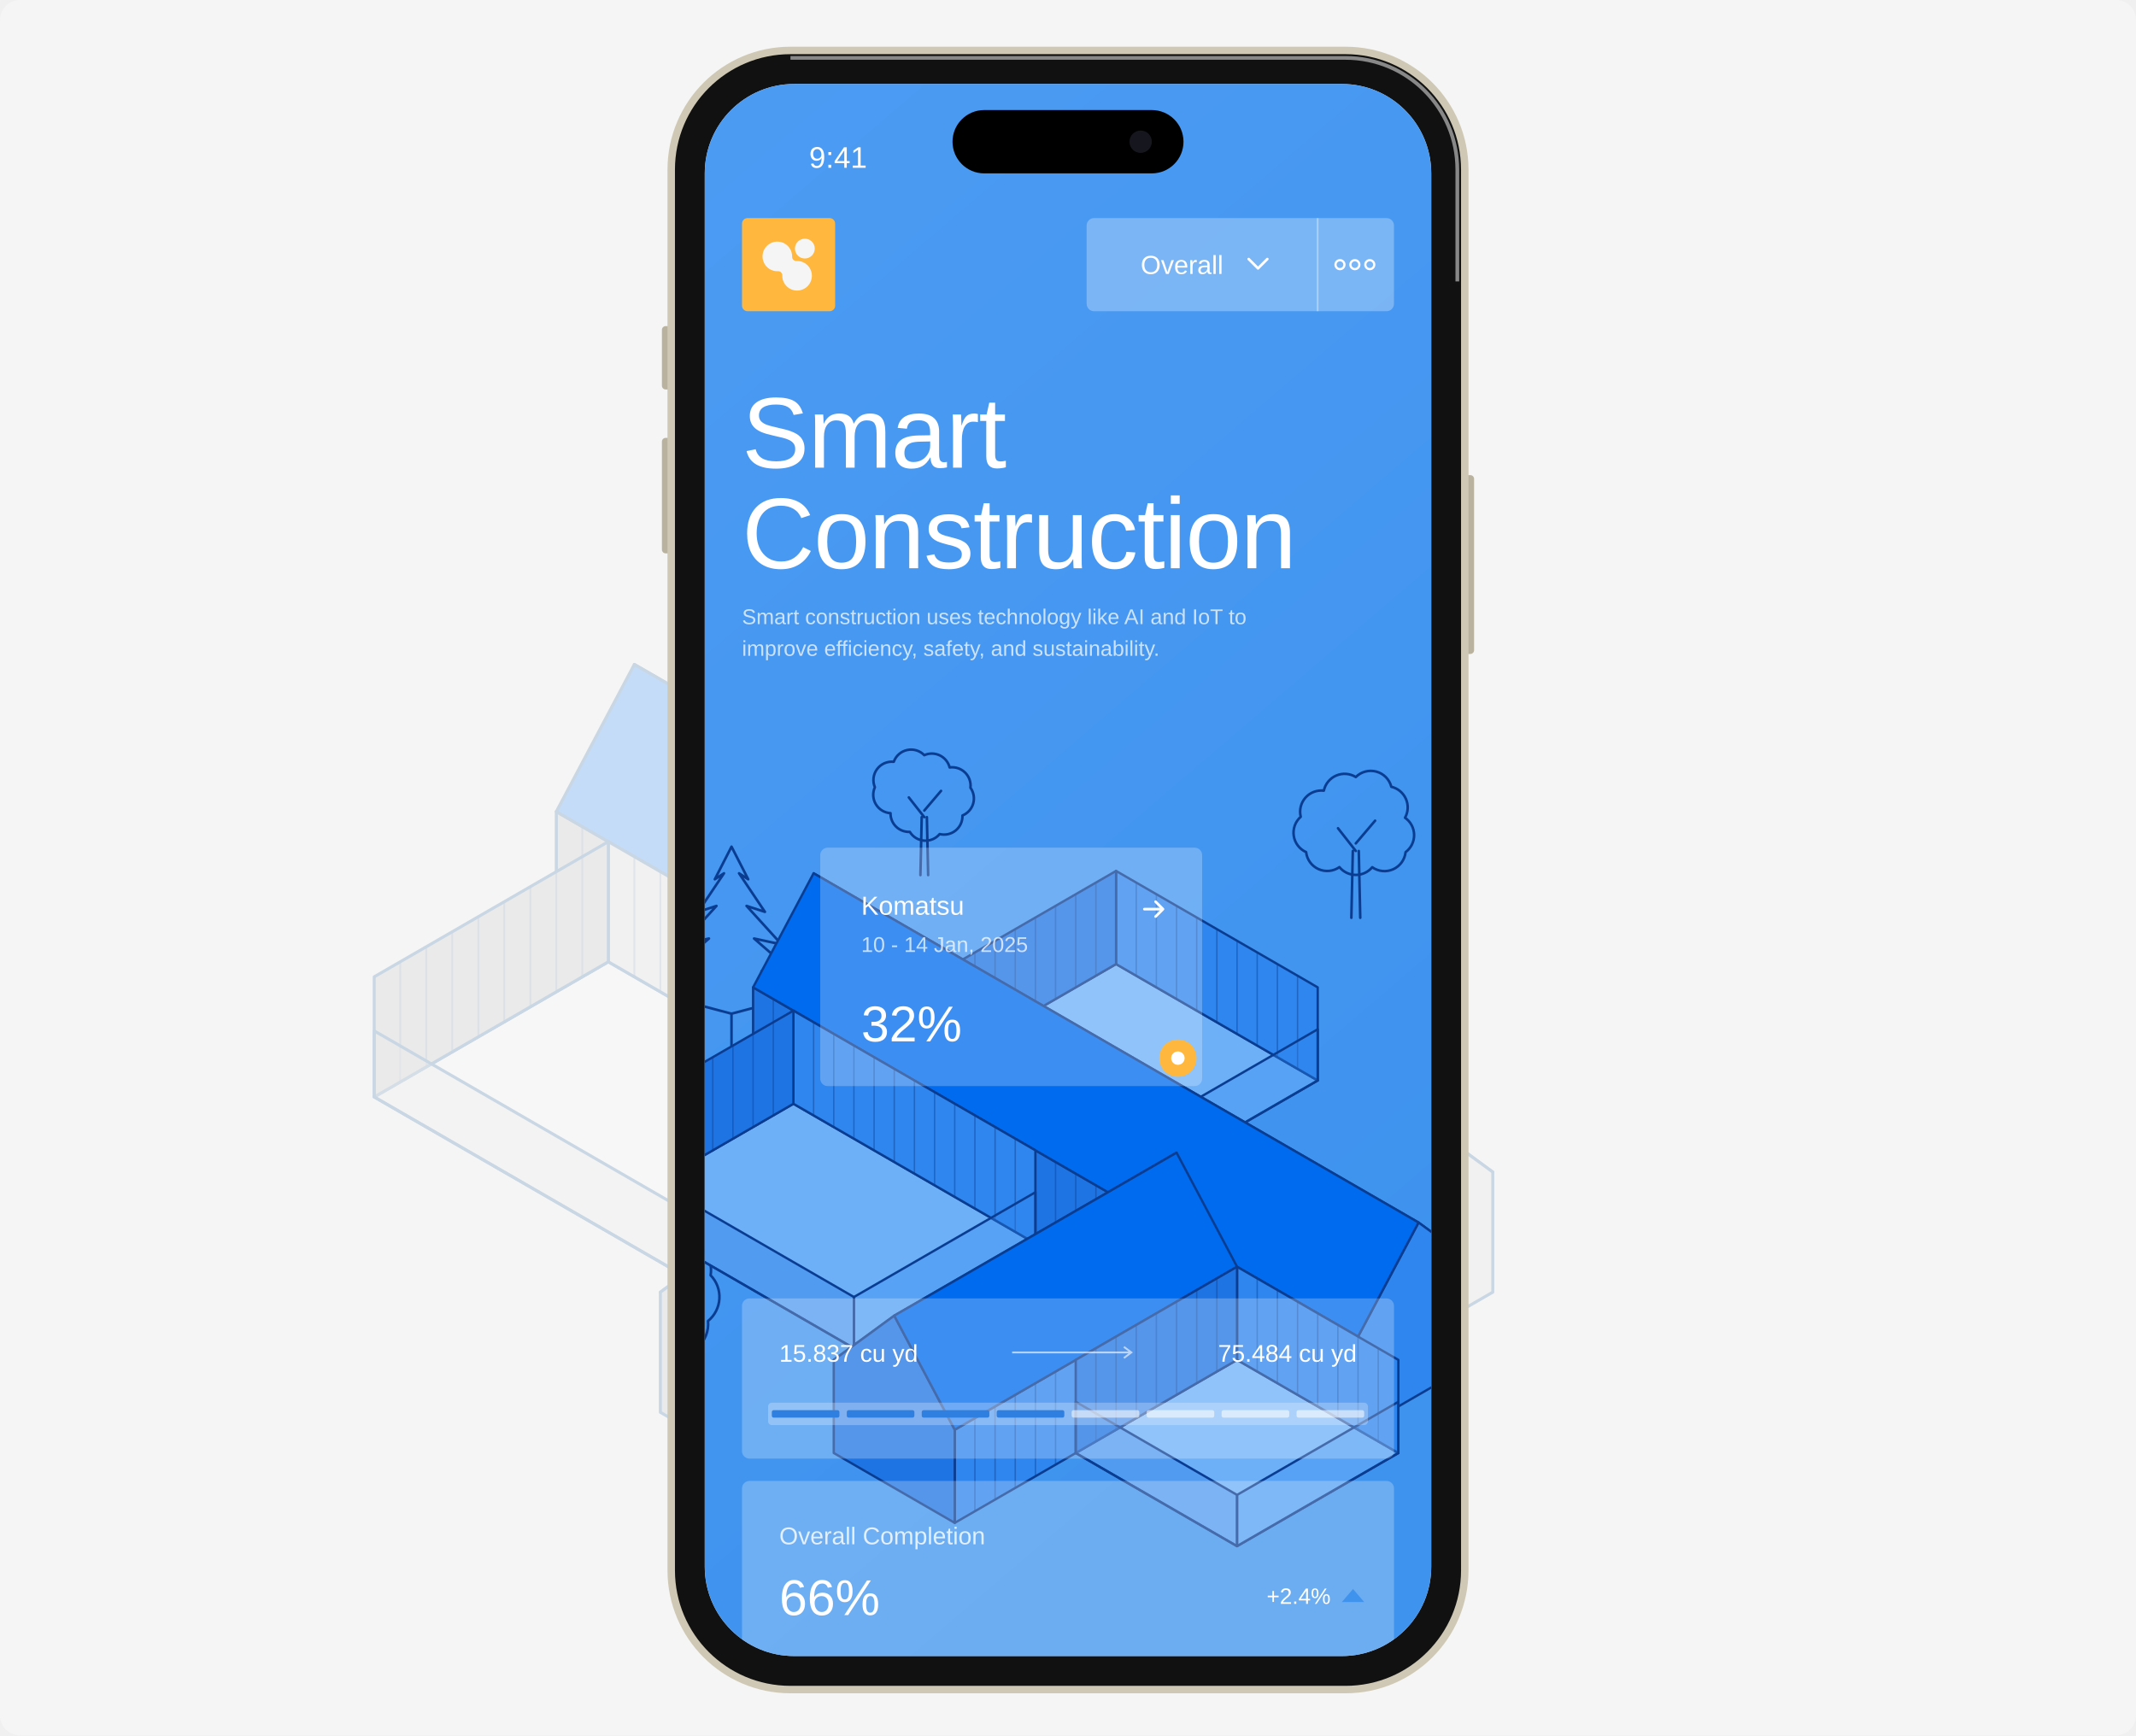
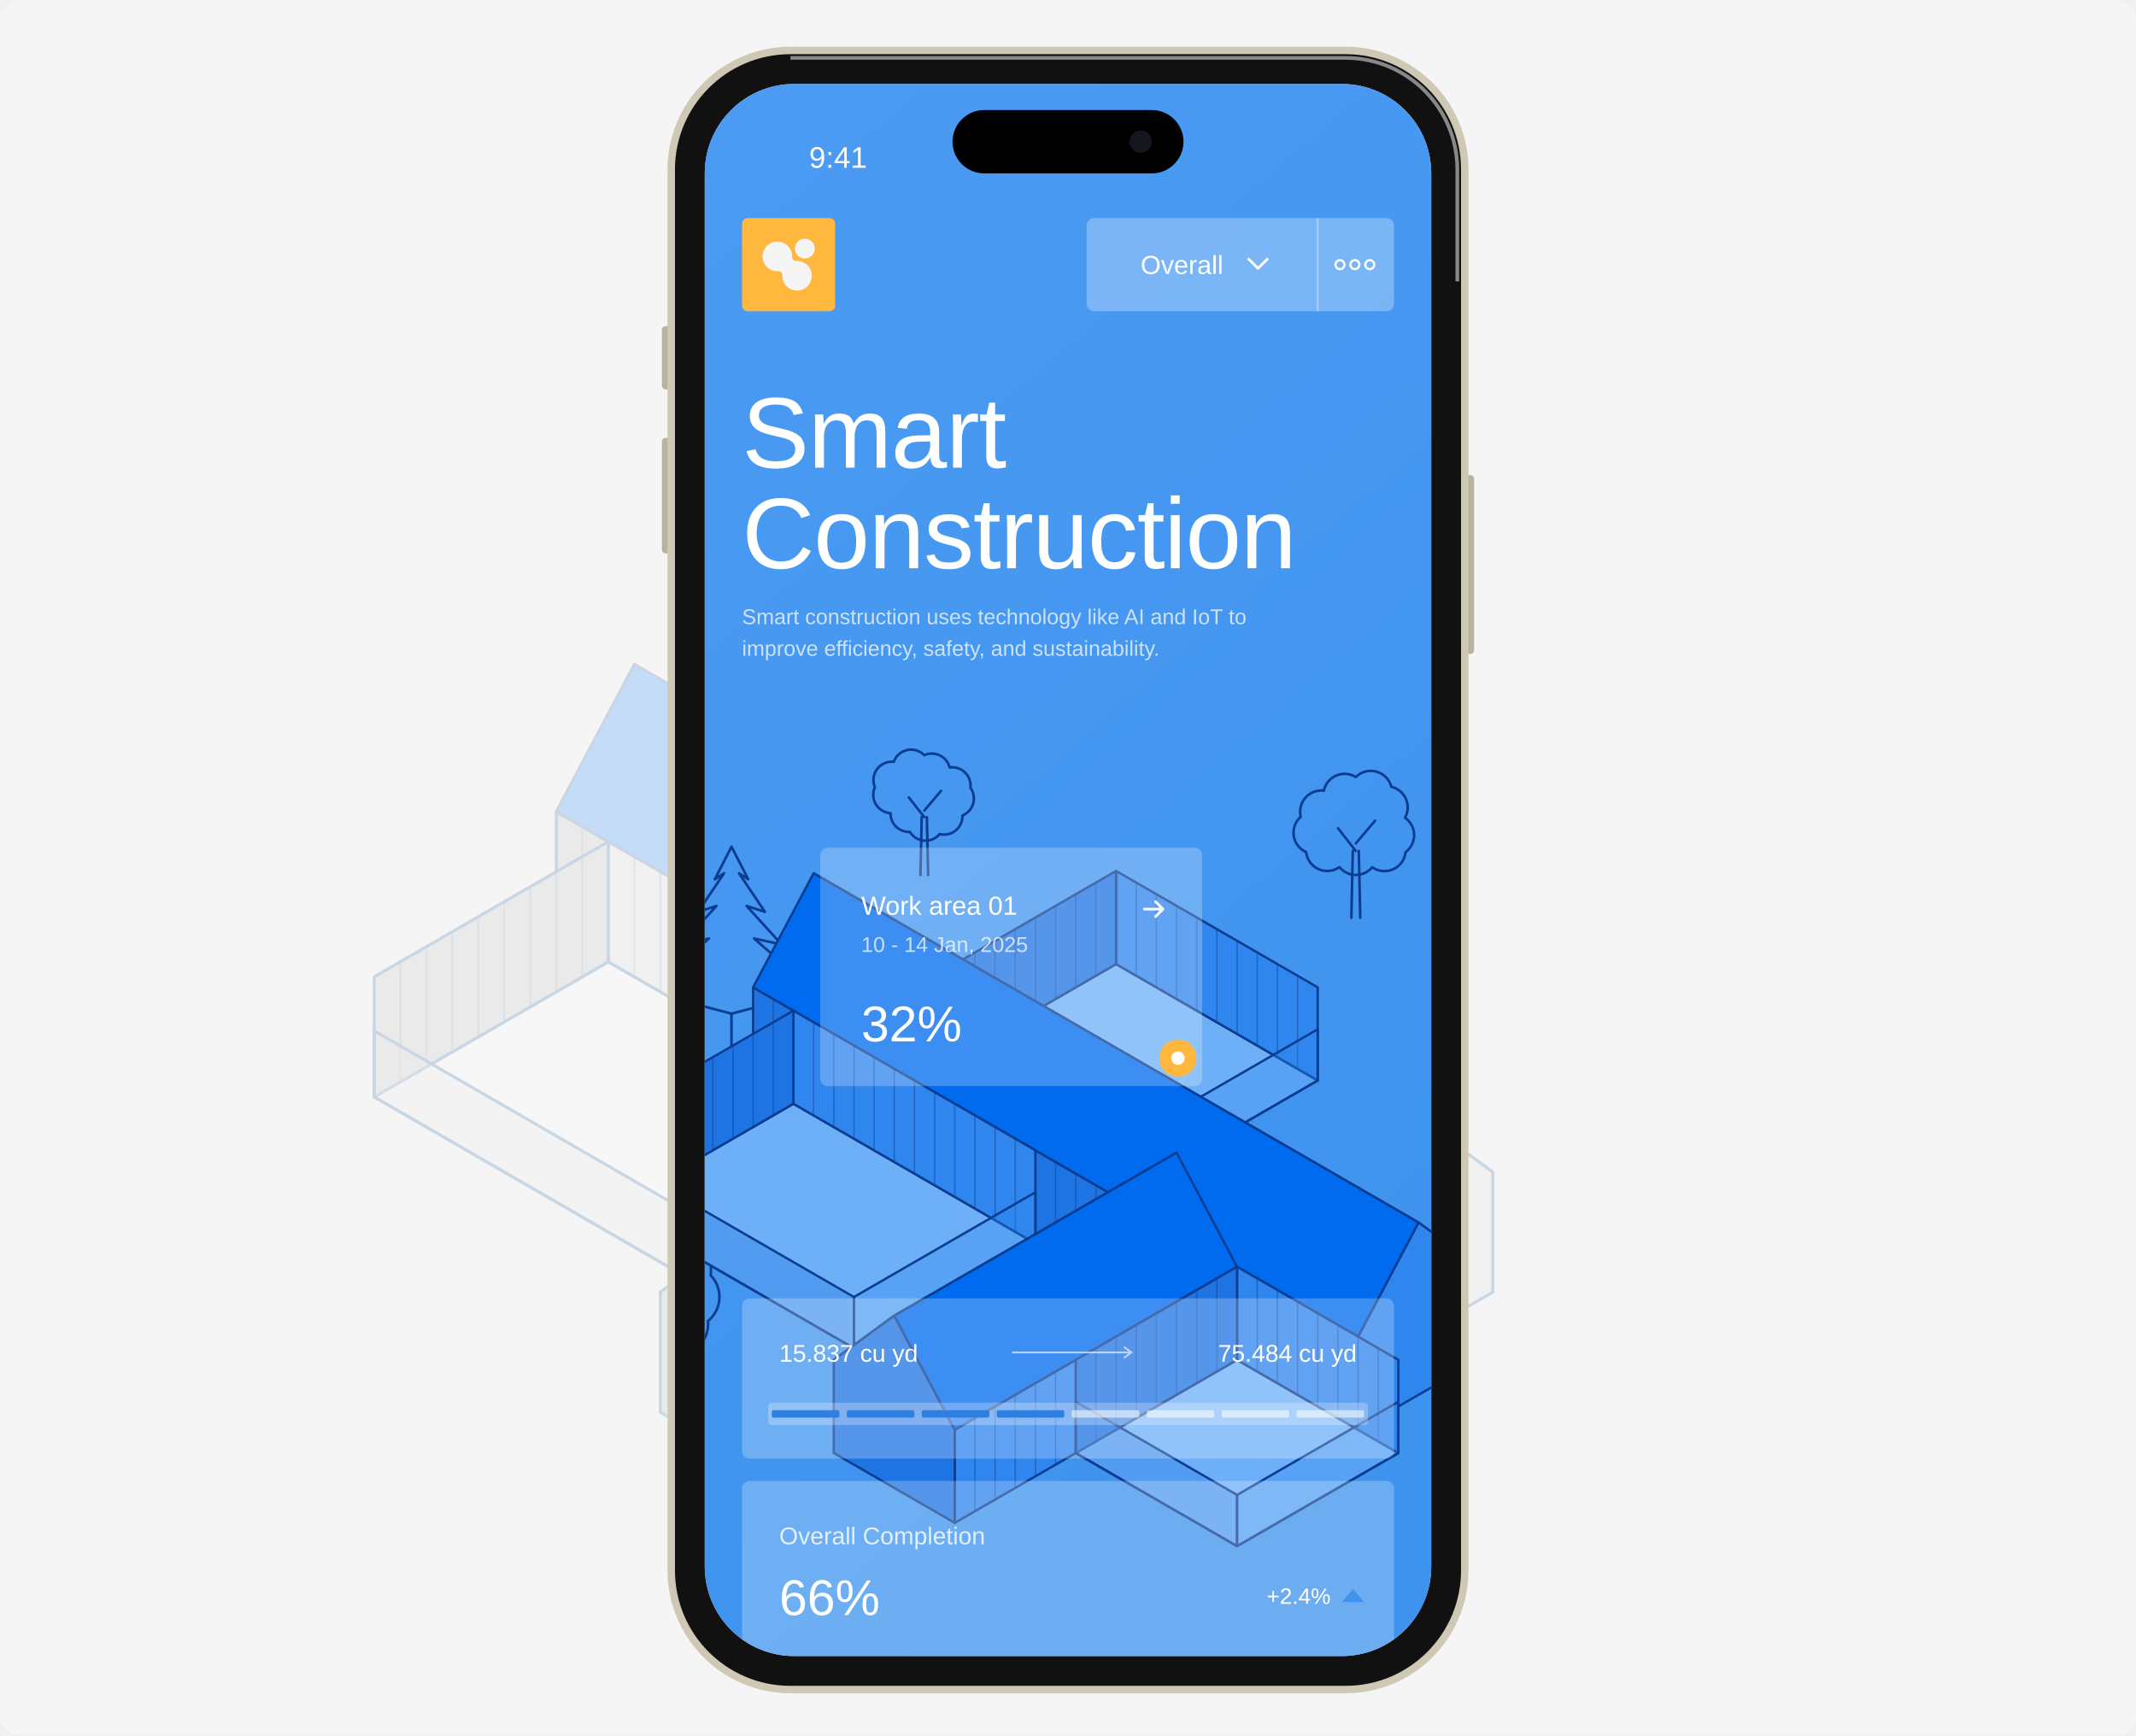
<svg xmlns="http://www.w3.org/2000/svg" viewBox="0 0 640 520" data-export="lp-timeline-device-mobile" role="img" aria-label="Phone showing the blue home screen" style="color:rgb(47, 47, 47);fill:rgb(0, 0, 0);stroke:none;stroke-width:1px;" width="640" height="520">
  <g style="color:rgb(47, 47, 47);fill:rgb(0, 0, 0);stroke:none;stroke-width:1px;">
    <rect width="640" height="520" rx="6" fill="#F5F5F5" style="color:rgb(47, 47, 47);fill:rgb(245, 245, 245);stroke:none;stroke-width:1px;" />
    <g transform="translate(40 110) scale(0.9)" style="color:rgb(47, 47, 47);fill:rgb(0, 0, 0);stroke:none;stroke-width:1px;">
      <g transform="translate(262 118)" style="color:rgb(47, 47, 47);fill:rgb(0, 0, 0);stroke:none;stroke-width:1px;">
        <g style="color:rgb(47, 47, 47);fill:rgb(0, 0, 0);stroke:none;stroke-width:1px;">
          <path d="M34.64 20L121.24 70L51.96 110L-34.64 60Z" fill="#F7F7F7" stroke="#C9D6E4" stroke-width="1" stroke-linejoin="round" style="color:rgb(47, 47, 47);fill:rgb(247, 247, 247);stroke:rgb(201, 214, 228);stroke-width:1px;stroke-linejoin:round;" />
          <path d="M34.64 20L121.24 70L121.24 30L34.64 -20Z" fill="#F1F1F1" stroke="#C9D6E4" stroke-width="1" stroke-linejoin="round" style="color:rgb(47, 47, 47);fill:rgb(241, 241, 241);stroke:rgb(201, 214, 228);stroke-width:1px;stroke-linejoin:round;" />
          <path d="M34.64 20L-34.64 60L-34.64 20L34.64 -20Z" fill="#EAEAEA" stroke="#C9D6E4" stroke-width="1" stroke-linejoin="round" style="color:rgb(47, 47, 47);fill:rgb(234, 234, 234);stroke:rgb(201, 214, 228);stroke-width:1px;stroke-linejoin:round;" />
          <path d="M43.3 25L43.3 -15M51.96 30L51.96 -10M60.62 35L60.62 -5M69.28 40L69.28 0M77.94 45L77.94 5M86.6 50L86.6 10M95.26 55L95.26 15M103.92 60L103.92 20M112.58 65L112.58 25M25.98 25L25.98 -15M17.32 30L17.32 -10M8.66 35L8.66 -5M0 40L0 0M-8.66 45L-8.66 5M-17.32 50L-17.32 10M-25.98 55L-25.98 15" stroke="#C9D6E4" stroke-width="0.6" opacity="0.45" fill="none" style="color:rgb(47, 47, 47);fill:none;stroke:rgb(201, 214, 228);stroke-width:0.6px;opacity:0.45;" />
          <path d="M121.24 70L51.96 110L51.96 88L121.24 48Z" fill="#F1F1F1" fill-opacity="0.35" stroke="#C9D6E4" stroke-width="1" stroke-linejoin="round" style="color:rgb(47, 47, 47);fill:rgb(241, 241, 241);fill-opacity:0.35;stroke:rgb(201, 214, 228);stroke-width:1px;stroke-linejoin:round;" />
          <path d="M-34.64 60L51.96 110L51.96 88L-34.64 38Z" fill="#EAEAEA" fill-opacity="0.35" stroke="#C9D6E4" stroke-width="1" stroke-linejoin="round" style="color:rgb(47, 47, 47);fill:rgb(234, 234, 234);fill-opacity:0.35;stroke:rgb(201, 214, 228);stroke-width:1px;stroke-linejoin:round;" />
        </g>
        <g style="color:rgb(47, 47, 47);fill:rgb(0, 0, 0);stroke:none;stroke-width:1px;">
          <path d="M-69.28 0L190.52 150L164.54 131L-95.26 -19Z" fill="#B3D2F5" stroke="#C9D6E4" stroke-width="1" stroke-linejoin="round" style="color:rgb(47, 47, 47);fill:rgb(179, 210, 245);stroke:rgb(201, 214, 228);stroke-width:1px;stroke-linejoin:round;" />
          <path d="M-121.24 70L138.56 220L138.56 180L-121.24 30Z" fill="#EAEAEA" stroke="#C9D6E4" stroke-width="1" stroke-linejoin="round" style="color:rgb(47, 47, 47);fill:rgb(234, 234, 234);stroke:rgb(201, 214, 228);stroke-width:1px;stroke-linejoin:round;" />
          <path d="M-112.58 75L-112.58 35M-103.92 80L-103.92 40M-95.26 85L-95.26 45M-86.6 90L-86.6 50M-77.94 95L-77.94 55M-69.28 100L-69.28 60M-60.62 105L-60.62 65M-51.96 110L-51.96 70M-43.3 115L-43.3 75M-34.64 120L-34.64 80M-25.98 125L-25.98 85M-17.32 130L-17.32 90M-8.66 135L-8.66 95M0 140L0 100M8.66 145L8.66 105M17.32 150L17.32 110M25.98 155L25.98 115M34.64 160L34.64 120M43.3 165L43.3 125M51.96 170L51.96 130M60.62 175L60.62 135M69.28 180L69.28 140M77.94 185L77.94 145M86.6 190L86.6 150M95.26 195L95.26 155M103.92 200L103.92 160M112.58 205L112.58 165M121.24 210L121.24 170M129.9 215L129.9 175" stroke="#C9D6E4" stroke-width="0.6" opacity="0.45" fill="none" style="color:rgb(47, 47, 47);fill:none;stroke:rgb(201, 214, 228);stroke-width:0.6px;opacity:0.45;" />
          <path d="M190.52 190L138.56 220L138.56 180L164.54 131L190.52 150Z" fill="#F1F1F1" stroke="#C9D6E4" stroke-width="1" stroke-linejoin="round" style="color:rgb(47, 47, 47);fill:rgb(241, 241, 241);stroke:rgb(201, 214, 228);stroke-width:1px;stroke-linejoin:round;" />
          <path d="M-121.24 30L138.56 180L164.54 131L-95.26 -19Z" fill="#C4DCF7" stroke="#C9D6E4" stroke-width="1" stroke-linejoin="round" style="color:rgb(47, 47, 47);fill:rgb(196, 220, 247);stroke:rgb(201, 214, 228);stroke-width:1px;stroke-linejoin:round;" />
        </g>
        <g style="color:rgb(47, 47, 47);fill:rgb(0, 0, 0);stroke:none;stroke-width:1px;">
          <path d="M-103.92 80L0 140L-77.94 185L-181.86 125Z" fill="#F7F7F7" stroke="#C9D6E4" stroke-width="1" stroke-linejoin="round" style="color:rgb(47, 47, 47);fill:rgb(247, 247, 247);stroke:rgb(201, 214, 228);stroke-width:1px;stroke-linejoin:round;" />
          <path d="M-103.92 80L0 140L0 100L-103.92 40Z" fill="#F1F1F1" stroke="#C9D6E4" stroke-width="1" stroke-linejoin="round" style="color:rgb(47, 47, 47);fill:rgb(241, 241, 241);stroke:rgb(201, 214, 228);stroke-width:1px;stroke-linejoin:round;" />
          <path d="M-103.92 80L-181.86 125L-181.86 85L-103.92 40Z" fill="#EAEAEA" stroke="#C9D6E4" stroke-width="1" stroke-linejoin="round" style="color:rgb(47, 47, 47);fill:rgb(234, 234, 234);stroke:rgb(201, 214, 228);stroke-width:1px;stroke-linejoin:round;" />
          <path d="M-95.26 85L-95.26 45M-86.6 90L-86.6 50M-77.94 95L-77.94 55M-69.28 100L-69.28 60M-60.62 105L-60.62 65M-51.96 110L-51.96 70M-43.3 115L-43.3 75M-34.64 120L-34.64 80M-25.98 125L-25.98 85M-17.32 130L-17.32 90M-8.66 135L-8.66 95M-112.58 85L-112.58 45M-121.24 90L-121.24 50M-129.9 95L-129.9 55M-138.56 100L-138.56 60M-147.22 105L-147.22 65M-155.88 110L-155.88 70M-164.54 115L-164.54 75M-173.2 120L-173.2 80" stroke="#C9D6E4" stroke-width="0.6" opacity="0.45" fill="none" style="color:rgb(47, 47, 47);fill:none;stroke:rgb(201, 214, 228);stroke-width:0.6px;opacity:0.45;" />
          <path d="M0 140L-77.94 185L-77.94 163L0 118Z" fill="#F1F1F1" fill-opacity="0.35" stroke="#C9D6E4" stroke-width="1" stroke-linejoin="round" style="color:rgb(47, 47, 47);fill:rgb(241, 241, 241);fill-opacity:0.35;stroke:rgb(201, 214, 228);stroke-width:1px;stroke-linejoin:round;" />
          <path d="M-181.86 125L-77.94 185L-77.94 163L-181.86 103Z" fill="#EAEAEA" fill-opacity="0.35" stroke="#C9D6E4" stroke-width="1" stroke-linejoin="round" style="color:rgb(47, 47, 47);fill:rgb(234, 234, 234);fill-opacity:0.35;stroke:rgb(201, 214, 228);stroke-width:1px;stroke-linejoin:round;" />
        </g>
        <g style="color:rgb(47, 47, 47);fill:rgb(0, 0, 0);stroke:none;stroke-width:1px;">
          <path d="M34.64 120L-86.6 190L-60.62 171L60.62 101Z" fill="#B3D2F5" stroke="#C9D6E4" stroke-width="1" stroke-linejoin="round" style="color:rgb(47, 47, 47);fill:rgb(179, 210, 245);stroke:rgb(201, 214, 228);stroke-width:1px;stroke-linejoin:round;" />
          <path d="M86.6 190L-34.64 260L-34.64 220L86.6 150Z" fill="#F1F1F1" stroke="#C9D6E4" stroke-width="1" stroke-linejoin="round" style="color:rgb(47, 47, 47);fill:rgb(241, 241, 241);stroke:rgb(201, 214, 228);stroke-width:1px;stroke-linejoin:round;" />
          <path d="M77.94 195L77.94 155M69.28 200L69.28 160M60.62 205L60.62 165M51.96 210L51.96 170M43.3 215L43.3 175M34.64 220L34.64 180M25.98 225L25.98 185M17.32 230L17.32 190M8.66 235L8.66 195M0 240L0 200M-8.66 245L-8.66 205M-17.32 250L-17.32 210M-25.98 255L-25.98 215" stroke="#C9D6E4" stroke-width="0.6" opacity="0.45" fill="none" style="color:rgb(47, 47, 47);fill:none;stroke:rgb(201, 214, 228);stroke-width:0.6px;opacity:0.45;" />
          <path d="M-86.6 230L-34.64 260L-34.64 220L-60.62 171L-86.6 190Z" fill="#EAEAEA" stroke="#C9D6E4" stroke-width="1" stroke-linejoin="round" style="color:rgb(47, 47, 47);fill:rgb(234, 234, 234);stroke:rgb(201, 214, 228);stroke-width:1px;stroke-linejoin:round;" />
          <path d="M86.6 150L-34.64 220L-60.62 171L60.62 101Z" fill="#C4DCF7" stroke="#C9D6E4" stroke-width="1" stroke-linejoin="round" style="color:rgb(47, 47, 47);fill:rgb(196, 220, 247);stroke:rgb(201, 214, 228);stroke-width:1px;stroke-linejoin:round;" />
        </g>
        <g style="color:rgb(47, 47, 47);fill:rgb(0, 0, 0);stroke:none;stroke-width:1px;">
          <path d="M86.6 190L155.88 230L86.6 270L17.32 230Z" fill="#F7F7F7" stroke="#C9D6E4" stroke-width="1" stroke-linejoin="round" style="color:rgb(47, 47, 47);fill:rgb(247, 247, 247);stroke:rgb(201, 214, 228);stroke-width:1px;stroke-linejoin:round;" />
          <path d="M86.6 190L155.88 230L155.88 190L86.6 150Z" fill="#F1F1F1" stroke="#C9D6E4" stroke-width="1" stroke-linejoin="round" style="color:rgb(47, 47, 47);fill:rgb(241, 241, 241);stroke:rgb(201, 214, 228);stroke-width:1px;stroke-linejoin:round;" />
          <path d="M86.6 190L17.32 230L17.32 190L86.6 150Z" fill="#EAEAEA" stroke="#C9D6E4" stroke-width="1" stroke-linejoin="round" style="color:rgb(47, 47, 47);fill:rgb(234, 234, 234);stroke:rgb(201, 214, 228);stroke-width:1px;stroke-linejoin:round;" />
          <path d="M95.26 195L95.26 155M103.92 200L103.92 160M112.58 205L112.58 165M121.24 210L121.24 170M129.9 215L129.9 175M138.56 220L138.56 180M147.22 225L147.22 185M77.94 195L77.94 155M69.28 200L69.28 160M60.62 205L60.62 165M51.96 210L51.96 170M43.3 215L43.3 175M34.64 220L34.64 180M25.98 225L25.98 185" stroke="#C9D6E4" stroke-width="0.6" opacity="0.45" fill="none" style="color:rgb(47, 47, 47);fill:none;stroke:rgb(201, 214, 228);stroke-width:0.6px;opacity:0.45;" />
          <path d="M155.88 230L86.6 270L86.6 248L155.88 208Z" fill="#F1F1F1" fill-opacity="0.35" stroke="#C9D6E4" stroke-width="1" stroke-linejoin="round" style="color:rgb(47, 47, 47);fill:rgb(241, 241, 241);fill-opacity:0.35;stroke:rgb(201, 214, 228);stroke-width:1px;stroke-linejoin:round;" />
          <path d="M17.32 230L86.6 270L86.6 248L17.32 208Z" fill="#EAEAEA" fill-opacity="0.35" stroke="#C9D6E4" stroke-width="1" stroke-linejoin="round" style="color:rgb(47, 47, 47);fill:rgb(234, 234, 234);fill-opacity:0.35;stroke:rgb(201, 214, 228);stroke-width:1px;stroke-linejoin:round;" />
        </g>
      </g>
    </g>
    <g transform="translate(200 14) scale(0.5581395)" style="color:rgb(47, 47, 47);fill:rgb(0, 0, 0);stroke:none;stroke-width:1px;">
      <clipPath id="lp-timeline-dp-ph-ph" style="color:rgb(47, 47, 47);fill:rgb(0, 0, 0);stroke:none;stroke-width:1px;">
        <rect x="20" y="20" width="390" height="844" rx="48" style="color:rgb(47, 47, 47);fill:rgb(0, 0, 0);stroke:none;stroke-width:1px;" />
      </clipPath>
      <rect x="-3" y="150" width="6" height="34" rx="2" fill="#B9B29F" style="color:rgb(47, 47, 47);fill:rgb(185, 178, 159);stroke:none;stroke-width:1px;" />
      <rect x="-3" y="210" width="6" height="62" rx="2" fill="#B9B29F" style="color:rgb(47, 47, 47);fill:rgb(185, 178, 159);stroke:none;stroke-width:1px;" />
      <rect x="427" y="230" width="6" height="96" rx="2" fill="#B9B29F" style="color:rgb(47, 47, 47);fill:rgb(185, 178, 159);stroke:none;stroke-width:1px;" />
      <rect width="430" height="884" rx="66" fill="#CFC8B4" style="color:rgb(47, 47, 47);fill:rgb(207, 200, 180);stroke:none;stroke-width:1px;" />
      <rect x="4" y="4" width="422" height="876" rx="62" fill="#111111" style="color:rgb(47, 47, 47);fill:rgb(17, 17, 17);stroke:none;stroke-width:1px;" />
      <rect x="20" y="20" width="390" height="844" rx="48" fill="#DDDDDD" style="color:rgb(47, 47, 47);fill:rgb(221, 221, 221);stroke:none;stroke-width:1px;" />
      <g clip-path="url(#lp-timeline-dp-ph-ph)" style="color:rgb(47, 47, 47);fill:rgb(0, 0, 0);stroke:none;stroke-width:1px;clip-path:url(#lp-timeline-dp-ph-ph);">
        <g transform="translate(20 20)" style="color:rgb(47, 47, 47);fill:rgb(0, 0, 0);stroke:none;stroke-width:1px;">
          <g style="color:rgb(47, 47, 47);fill:rgb(0, 0, 0);stroke:none;stroke-width:1px;">
            <linearGradient id="lp-timeline-dp-h-sh-bg" x1="0" y1="0" x2="0.4" y2="1" style="color:rgb(47, 47, 47);fill:rgb(0, 0, 0);stroke:none;stroke-width:1px;">
              <stop offset="0" stop-color="#4C9BF3" style="color:rgb(47, 47, 47);fill:rgb(0, 0, 0);stroke:none;stroke-width:1px;stop-color:rgb(76, 155, 243);" />
              <stop offset="1" stop-color="#3E93EE" style="color:rgb(47, 47, 47);fill:rgb(0, 0, 0);stroke:none;stroke-width:1px;stop-color:rgb(62, 147, 238);" />
            </linearGradient>
            <rect width="390" height="844" fill="url(#lp-timeline-dp-h-sh-bg)" style="color:rgb(47, 47, 47);fill:url(#lp-timeline-dp-h-sh-bg);stroke:none;stroke-width:1px;" />
            <text x="56" y="45" font-size="16" font-weight="500" fill="#FFFFFF" style="color:rgb(47, 47, 47);fill:rgb(255, 255, 255);stroke:none;stroke-width:1px;font-family:Urbanist, 'Helvetica Neue', Arial, system-ui, sans-serif;font-size:16px;font-weight:500;">9:41</text>
            <g transform="translate(20 72) scale(0.5)" style="color:rgb(47, 47, 47);fill:rgb(0, 0, 0);stroke:none;stroke-width:1px;">
              <rect width="100" height="100" rx="6" fill="#FFB83D" style="color:rgb(47, 47, 47);fill:rgb(255, 184, 61);stroke:none;stroke-width:1px;" />
              <g transform="translate(22 22) scale(0.56)" fill="#F5F5F5" style="color:rgb(47, 47, 47);fill:rgb(245, 245, 245);stroke:none;stroke-width:1px;">
                <path d="M56.79 35.02A7.7 7.7 0 0 0 64.87 42.94A28.4 28.4 0 1 1 37.91 70.48A7.7 7.7 0 0 0 29.83 62.56A28.4 28.4 0 1 1 56.79 35.02Z" style="color:rgb(47, 47, 47);fill:rgb(245, 245, 245);stroke:none;stroke-width:1px;" />
                <circle cx="81.2" cy="19.2" r="19" style="color:rgb(47, 47, 47);fill:rgb(245, 245, 245);stroke:none;stroke-width:1px;" />
              </g>
            </g>
            <rect x="205" y="72" width="165" height="50" rx="4" fill="#FFFFFF" fill-opacity="0.28" style="color:rgb(47, 47, 47);fill:rgb(255, 255, 255);fill-opacity:0.28;stroke:none;stroke-width:1px;" />
            <path d="M329 72v50" stroke="#FFFFFF" stroke-opacity="0.35" style="color:rgb(47, 47, 47);fill:rgb(0, 0, 0);stroke:rgb(255, 255, 255);stroke-width:1px;stroke-opacity:0.35;" />
            <text x="234" y="102" font-size="14" font-weight="400" fill="#FFFFFF" style="color:rgb(47, 47, 47);fill:rgb(255, 255, 255);stroke:none;stroke-width:1px;font-family:Urbanist, 'Helvetica Neue', Arial, system-ui, sans-serif;font-size:14px;font-weight:400;">Overall</text>
            <path d="M292 94l5 5 5-5" fill="none" stroke="#FFFFFF" stroke-width="1.4" stroke-linecap="round" stroke-linejoin="round" style="color:rgb(47, 47, 47);fill:none;stroke:rgb(255, 255, 255);stroke-width:1.4px;stroke-linecap:round;stroke-linejoin:round;" />
            <g fill="none" stroke="#FFFFFF" stroke-width="1.2" style="color:rgb(47, 47, 47);fill:none;stroke:rgb(255, 255, 255);stroke-width:1.2px;">
              <circle cx="341" cy="97" r="2.4" style="color:rgb(47, 47, 47);fill:none;stroke:rgb(255, 255, 255);stroke-width:1.2px;" />
              <circle cx="349" cy="97" r="2.4" style="color:rgb(47, 47, 47);fill:none;stroke:rgb(255, 255, 255);stroke-width:1.2px;" />
              <circle cx="357" cy="97" r="2.4" style="color:rgb(47, 47, 47);fill:none;stroke:rgb(255, 255, 255);stroke-width:1.2px;" />
            </g>
            <text x="20" y="206" font-size="54" font-weight="300" fill="#FFFFFF" letter-spacing="-0.5" style="color:rgb(47, 47, 47);fill:rgb(255, 255, 255);stroke:none;stroke-width:1px;font-family:Urbanist, 'Helvetica Neue', Arial, system-ui, sans-serif;font-size:54px;font-weight:300;letter-spacing:-0.5px;">Smart</text>
            <text x="20" y="260" font-size="54" font-weight="300" fill="#FFFFFF" letter-spacing="-0.5" style="color:rgb(47, 47, 47);fill:rgb(255, 255, 255);stroke:none;stroke-width:1px;font-family:Urbanist, 'Helvetica Neue', Arial, system-ui, sans-serif;font-size:54px;font-weight:300;letter-spacing:-0.5px;">Construction</text>
            <text font-size="11.5" font-weight="400" fill="#FFFFFF" fill-opacity="0.72" style="color:rgb(47, 47, 47);fill:rgb(255, 255, 255);fill-opacity:0.72;stroke:none;stroke-width:1px;font-family:Urbanist, 'Helvetica Neue', Arial, system-ui, sans-serif;font-size:11.5px;font-weight:400;">
              <tspan x="20" y="290" style="color:rgb(47, 47, 47);fill:rgb(255, 255, 255);fill-opacity:0.72;stroke:none;stroke-width:1px;font-family:Urbanist, 'Helvetica Neue', Arial, system-ui, sans-serif;font-size:11.5px;font-weight:400;">Smart construction uses technology like AI and IoT to</tspan>
              <tspan x="20" y="307" style="color:rgb(47, 47, 47);fill:rgb(255, 255, 255);fill-opacity:0.72;stroke:none;stroke-width:1px;font-family:Urbanist, 'Helvetica Neue', Arial, system-ui, sans-serif;font-size:11.5px;font-weight:400;">improve efficiency, safety, and sustainability.</tspan>
            </text>
            <g transform="translate(-150 300) scale(1.25)" style="color:rgb(47, 47, 47);fill:rgb(0, 0, 0);stroke:none;stroke-width:1px;">
              <g transform="translate(0 0)" opacity="1" style="color:rgb(47, 47, 47);fill:rgb(0, 0, 0);stroke:none;stroke-width:1px;">
                <path transform="translate(214.28 99.78)" d="M0 -51.5A7.9 7.9 0 0 1 10.89 -46.23A7.9 7.9 0 0 1 19.83 -37.51A7.9 7.9 0 0 1 16.39 -25.59A7.9 7.9 0 0 1 6.6 -17.62A7.9 7.9 0 0 1 -6.22 -18.56A7.9 7.9 0 0 1 -14.5 -26.59A7.9 7.9 0 0 1 -21.22 -37.73A7.9 7.9 0 0 1 -13.11 -48.66A7.9 7.9 0 0 1 0 -51.5M-1.66 0L-1.11 -24.89M1.66 0L1.11 -24.89M0 -24.89L-6.64 -33.35M0 -27.71L7.19 -36.17" fill="none" stroke="#0A3D91" stroke-width="1.1" stroke-linejoin="round" stroke-linecap="round" style="color:rgb(47, 47, 47);fill:none;stroke:rgb(10, 61, 145);stroke-width:1.1px;stroke-linecap:round;stroke-linejoin:round;" />
                <path transform="translate(399.6 118.12)" d="M0 -60.45A9.11 9.11 0 0 1 15.25 -56.27A9.11 9.11 0 0 1 21.14 -42.97A9.11 9.11 0 0 1 21.38 -28.19A9.11 9.11 0 0 1 7.05 -21.72A9.11 9.11 0 0 1 -7.03 -21.77A9.11 9.11 0 0 1 -21.34 -28.21A9.11 9.11 0 0 1 -23.65 -43.38A9.11 9.11 0 0 1 -13.73 -54.6A9.11 9.11 0 0 1 0 -60.45M-1.91 0L-1.28 -28.7M1.91 0L1.28 -28.7M0 -28.7L-7.65 -38.46M0 -31.95L8.29 -41.71" fill="none" stroke="#0A3D91" stroke-width="1.1" stroke-linejoin="round" stroke-linecap="round" style="color:rgb(47, 47, 47);fill:none;stroke:rgb(10, 61, 145);stroke-width:1.1px;stroke-linecap:round;stroke-linejoin:round;" />
                <path transform="translate(131.49 172.97)" d="M0 -13.66L-16.14 -17.93L-35.87 -15.37L-12.91 -31.94L-28.69 -29.38L-9.68 -45.95L-21.52 -43.38L-6.46 -59.95L-14.35 -57.39L-3.23 -73.96L-7.17 -71.39L0 -85.4L7.17 -71.39L3.23 -73.96L14.35 -57.39L6.46 -59.95L21.52 -43.38L9.68 -45.95L28.69 -29.38L12.91 -31.94L35.87 -15.37L16.14 -17.93L0 -13.66M0 -13.66L0 0" fill="none" stroke="#0A3D91" stroke-width="1.1" stroke-linejoin="round" stroke-linecap="round" style="color:rgb(47, 47, 47);fill:none;stroke:rgb(10, 61, 145);stroke-width:1.1px;stroke-linecap:round;stroke-linejoin:round;" />
                <path transform="translate(7.58 198.01)" d="M0 -80.73A12.87 12.87 0 0 1 20.42 -78.27A12.87 12.87 0 0 1 26.13 -60.11A12.87 12.87 0 0 1 30.08 -39.89A12.87 12.87 0 0 1 9.18 -32.66A12.87 12.87 0 0 1 -11.51 -26.78A12.87 12.87 0 0 1 -28.32 -40.83A12.87 12.87 0 0 1 -29.69 -60.69A12.87 12.87 0 0 1 -19.53 -77.29A12.87 12.87 0 0 1 0 -80.73M-2.7 0L-1.8 -40.55M2.7 0L1.8 -40.55M0 -40.55L-10.81 -54.34M0 -45.15L11.72 -58.94" fill="none" stroke="#0A3D91" stroke-width="1.1" stroke-linejoin="round" stroke-linecap="round" style="color:rgb(47, 47, 47);fill:none;stroke:rgb(10, 61, 145);stroke-width:1.1px;stroke-linecap:round;stroke-linejoin:round;" />
                <path transform="translate(0.05 218.59)" d="M0 -9.63L-11.38 -12.64L-25.29 -10.84L-9.1 -22.52L-20.23 -20.71L-6.83 -32.39L-15.17 -30.59L-4.55 -42.27L-10.12 -40.46L-2.28 -52.14L-5.06 -50.34L0 -60.21L5.06 -50.34L2.28 -52.14L10.12 -40.46L4.55 -42.27L15.17 -30.59L6.83 -32.39L20.23 -20.71L9.1 -22.52L25.29 -10.84L11.38 -12.64L0 -9.63M0 -9.63L0 0" fill="none" stroke="#0A3D91" stroke-width="1.1" stroke-linejoin="round" stroke-linecap="round" style="color:rgb(47, 47, 47);fill:none;stroke:rgb(10, 61, 145);stroke-width:1.1px;stroke-linecap:round;stroke-linejoin:round;" />
                <path transform="translate(142.83 273.89)" d="M0 -42.91A6.46 6.46 0 0 1 10.22 -39.25A6.46 6.46 0 0 1 17.13 -30.83A6.46 6.46 0 0 1 12.95 -21.18A6.46 6.46 0 0 1 5.62 -13.84A6.46 6.46 0 0 1 -5.3 -14.66A6.46 6.46 0 0 1 -14.4 -20.4A6.46 6.46 0 0 1 -13.36 -30.22A6.46 6.46 0 0 1 -11.1 -40.23A6.46 6.46 0 0 1 0 -42.91M-1.36 0L-0.9 -20.36M1.36 0L0.91 -20.36M0 -20.36L-5.43 -27.29M0 -22.67L5.88 -29.59" fill="none" stroke="#0A3D91" stroke-width="1.1" stroke-linejoin="round" stroke-linecap="round" style="color:rgb(47, 47, 47);fill:none;stroke:rgb(10, 61, 145);stroke-width:1.1px;stroke-linecap:round;stroke-linejoin:round;" />
                <path transform="translate(0.72 290.52)" d="M0 -87.61A13.35 13.35 0 0 1 18.69 -78.44A13.35 13.35 0 0 1 29.32 -62.7A13.35 13.35 0 0 1 23.96 -45.22A13.35 13.35 0 0 1 11.22 -29.58A13.35 13.35 0 0 1 -9.85 -33.04A13.35 13.35 0 0 1 -24.58 -44.89A13.35 13.35 0 0 1 -35.29 -63.67A13.35 13.35 0 0 1 -19.59 -79.42A13.35 13.35 0 0 1 0 -87.61M-2.8 0L-1.87 -42.06M2.8 0L1.87 -42.06M0 -42.06L-11.22 -56.36M0 -46.82L12.15 -61.12" fill="none" stroke="#0A3D91" stroke-width="1.1" stroke-linejoin="round" stroke-linecap="round" style="color:rgb(47, 47, 47);fill:none;stroke:rgb(10, 61, 145);stroke-width:1.1px;stroke-linecap:round;stroke-linejoin:round;" />
                <path transform="translate(10.49 307.32)" d="M0 -78.23A12.28 12.28 0 0 1 20.86 -76.2A12.28 12.28 0 0 1 31.9 -58.51A12.28 12.28 0 0 1 28.12 -38.39A12.28 12.28 0 0 1 11.47 -24.35A12.28 12.28 0 0 1 -9.24 -29.98A12.28 12.28 0 0 1 -27.28 -38.84A12.28 12.28 0 0 1 -32.46 -58.6A12.28 12.28 0 0 1 -21.08 -76.45A12.28 12.28 0 0 1 0 -78.23M-2.58 0L-1.72 -38.71M2.58 0L1.72 -38.71M0 -38.71L-10.32 -51.87M0 -43.1L11.18 -56.26" fill="none" stroke="#0A3D91" stroke-width="1.1" stroke-linejoin="round" stroke-linecap="round" style="color:rgb(47, 47, 47);fill:none;stroke:rgb(10, 61, 145);stroke-width:1.1px;stroke-linecap:round;stroke-linejoin:round;" />
                <path transform="translate(93.35 334.25)" d="M0 -89.59A13.32 13.32 0 0 1 18.25 -77.85A13.32 13.32 0 0 1 29.17 -62.58A13.32 13.32 0 0 1 28.05 -42.95A13.32 13.32 0 0 1 11.51 -28.75A13.32 13.32 0 0 1 -11.44 -28.93A13.32 13.32 0 0 1 -26.73 -43.65A13.32 13.32 0 0 1 -34.86 -63.5A13.32 13.32 0 0 1 -21.76 -81.7A13.32 13.32 0 0 1 0 -89.59M-2.8 0L-1.87 -41.98M2.8 0L1.87 -41.98M0 -41.98L-11.2 -56.26M0 -46.74L12.13 -61.02" fill="none" stroke="#0A3D91" stroke-width="1.1" stroke-linejoin="round" stroke-linecap="round" style="color:rgb(47, 47, 47);fill:none;stroke:rgb(10, 61, 145);stroke-width:1.1px;stroke-linecap:round;stroke-linejoin:round;" />
              </g>
              <g transform="translate(262 118)" style="color:rgb(47, 47, 47);fill:rgb(0, 0, 0);stroke:none;stroke-width:1px;">
                <g style="color:rgb(47, 47, 47);fill:rgb(0, 0, 0);stroke:none;stroke-width:1px;">
                  <path d="M34.64 20L121.24 70L51.96 110L-34.64 60Z" fill="#6DB0F8" stroke="#0A3D91" stroke-width="1" stroke-linejoin="round" style="color:rgb(47, 47, 47);fill:rgb(109, 176, 248);stroke:rgb(10, 61, 145);stroke-width:1px;stroke-linejoin:round;" />
                  <path d="M34.64 20L121.24 70L121.24 30L34.64 -20Z" fill="#2F86EE" stroke="#0A3D91" stroke-width="1" stroke-linejoin="round" style="color:rgb(47, 47, 47);fill:rgb(47, 134, 238);stroke:rgb(10, 61, 145);stroke-width:1px;stroke-linejoin:round;" />
                  <path d="M34.64 20L-34.64 60L-34.64 20L34.64 -20Z" fill="#1F74E4" stroke="#0A3D91" stroke-width="1" stroke-linejoin="round" style="color:rgb(47, 47, 47);fill:rgb(31, 116, 228);stroke:rgb(10, 61, 145);stroke-width:1px;stroke-linejoin:round;" />
                  <path d="M43.3 25L43.3 -15M51.96 30L51.96 -10M60.62 35L60.62 -5M69.28 40L69.28 0M77.94 45L77.94 5M86.6 50L86.6 10M95.26 55L95.26 15M103.92 60L103.92 20M112.58 65L112.58 25M25.98 25L25.98 -15M17.32 30L17.32 -10M8.66 35L8.66 -5M0 40L0 0M-8.66 45L-8.66 5M-17.32 50L-17.32 10M-25.98 55L-25.98 15" stroke="#0A3D91" stroke-width="0.6" opacity="0.45" fill="none" style="color:rgb(47, 47, 47);fill:none;stroke:rgb(10, 61, 145);stroke-width:0.6px;opacity:0.45;" />
                  <path d="M121.24 70L51.96 110L51.96 88L121.24 48Z" fill="#2F86EE" fill-opacity="0.35" stroke="#0A3D91" stroke-width="1" stroke-linejoin="round" style="color:rgb(47, 47, 47);fill:rgb(47, 134, 238);fill-opacity:0.35;stroke:rgb(10, 61, 145);stroke-width:1px;stroke-linejoin:round;" />
                  <path d="M-34.64 60L51.96 110L51.96 88L-34.64 38Z" fill="#1F74E4" fill-opacity="0.35" stroke="#0A3D91" stroke-width="1" stroke-linejoin="round" style="color:rgb(47, 47, 47);fill:rgb(31, 116, 228);fill-opacity:0.35;stroke:rgb(10, 61, 145);stroke-width:1px;stroke-linejoin:round;" />
                </g>
                <g style="color:rgb(47, 47, 47);fill:rgb(0, 0, 0);stroke:none;stroke-width:1px;">
                  <path d="M-69.28 0L190.52 150L164.54 131L-95.26 -19Z" fill="#0A5ED0" stroke="#0A3D91" stroke-width="1" stroke-linejoin="round" style="color:rgb(47, 47, 47);fill:rgb(10, 94, 208);stroke:rgb(10, 61, 145);stroke-width:1px;stroke-linejoin:round;" />
                  <path d="M-121.24 70L138.56 220L138.56 180L-121.24 30Z" fill="#1F74E4" stroke="#0A3D91" stroke-width="1" stroke-linejoin="round" style="color:rgb(47, 47, 47);fill:rgb(31, 116, 228);stroke:rgb(10, 61, 145);stroke-width:1px;stroke-linejoin:round;" />
                  <path d="M-112.58 75L-112.58 35M-103.92 80L-103.92 40M-95.26 85L-95.26 45M-86.6 90L-86.6 50M-77.94 95L-77.94 55M-69.28 100L-69.28 60M-60.62 105L-60.62 65M-51.96 110L-51.96 70M-43.3 115L-43.3 75M-34.64 120L-34.64 80M-25.98 125L-25.98 85M-17.32 130L-17.32 90M-8.66 135L-8.66 95M0 140L0 100M8.66 145L8.66 105M17.32 150L17.32 110M25.98 155L25.98 115M34.64 160L34.64 120M43.3 165L43.3 125M51.96 170L51.96 130M60.62 175L60.62 135M69.28 180L69.28 140M77.94 185L77.94 145M86.6 190L86.6 150M95.26 195L95.26 155M103.92 200L103.92 160M112.58 205L112.58 165M121.24 210L121.24 170M129.9 215L129.9 175" stroke="#0A3D91" stroke-width="0.6" opacity="0.45" fill="none" style="color:rgb(47, 47, 47);fill:none;stroke:rgb(10, 61, 145);stroke-width:0.6px;opacity:0.45;" />
                  <path d="M190.52 190L138.56 220L138.56 180L164.54 131L190.52 150Z" fill="#2F86EE" stroke="#0A3D91" stroke-width="1" stroke-linejoin="round" style="color:rgb(47, 47, 47);fill:rgb(47, 134, 238);stroke:rgb(10, 61, 145);stroke-width:1px;stroke-linejoin:round;" />
                  <path d="M-121.24 30L138.56 180L164.54 131L-95.26 -19Z" fill="#006BEE" stroke="#0A3D91" stroke-width="1" stroke-linejoin="round" style="color:rgb(47, 47, 47);fill:rgb(0, 107, 238);stroke:rgb(10, 61, 145);stroke-width:1px;stroke-linejoin:round;" />
                </g>
                <g style="color:rgb(47, 47, 47);fill:rgb(0, 0, 0);stroke:none;stroke-width:1px;">
                  <path d="M-103.92 80L0 140L-77.94 185L-181.86 125Z" fill="#6DB0F8" stroke="#0A3D91" stroke-width="1" stroke-linejoin="round" style="color:rgb(47, 47, 47);fill:rgb(109, 176, 248);stroke:rgb(10, 61, 145);stroke-width:1px;stroke-linejoin:round;" />
                  <path d="M-103.92 80L0 140L0 100L-103.92 40Z" fill="#2F86EE" stroke="#0A3D91" stroke-width="1" stroke-linejoin="round" style="color:rgb(47, 47, 47);fill:rgb(47, 134, 238);stroke:rgb(10, 61, 145);stroke-width:1px;stroke-linejoin:round;" />
                  <path d="M-103.92 80L-181.86 125L-181.86 85L-103.92 40Z" fill="#1F74E4" stroke="#0A3D91" stroke-width="1" stroke-linejoin="round" style="color:rgb(47, 47, 47);fill:rgb(31, 116, 228);stroke:rgb(10, 61, 145);stroke-width:1px;stroke-linejoin:round;" />
                  <path d="M-95.26 85L-95.26 45M-86.6 90L-86.6 50M-77.94 95L-77.94 55M-69.28 100L-69.28 60M-60.62 105L-60.62 65M-51.96 110L-51.96 70M-43.3 115L-43.3 75M-34.64 120L-34.64 80M-25.98 125L-25.98 85M-17.32 130L-17.32 90M-8.66 135L-8.66 95M-112.58 85L-112.58 45M-121.24 90L-121.24 50M-129.9 95L-129.9 55M-138.56 100L-138.56 60M-147.22 105L-147.22 65M-155.88 110L-155.88 70M-164.54 115L-164.54 75M-173.2 120L-173.2 80" stroke="#0A3D91" stroke-width="0.6" opacity="0.45" fill="none" style="color:rgb(47, 47, 47);fill:none;stroke:rgb(10, 61, 145);stroke-width:0.6px;opacity:0.45;" />
                  <path d="M0 140L-77.94 185L-77.94 163L0 118Z" fill="#2F86EE" fill-opacity="0.35" stroke="#0A3D91" stroke-width="1" stroke-linejoin="round" style="color:rgb(47, 47, 47);fill:rgb(47, 134, 238);fill-opacity:0.35;stroke:rgb(10, 61, 145);stroke-width:1px;stroke-linejoin:round;" />
                  <path d="M-181.86 125L-77.94 185L-77.94 163L-181.86 103Z" fill="#1F74E4" fill-opacity="0.35" stroke="#0A3D91" stroke-width="1" stroke-linejoin="round" style="color:rgb(47, 47, 47);fill:rgb(31, 116, 228);fill-opacity:0.35;stroke:rgb(10, 61, 145);stroke-width:1px;stroke-linejoin:round;" />
                </g>
                <g style="color:rgb(47, 47, 47);fill:rgb(0, 0, 0);stroke:none;stroke-width:1px;">
                  <path d="M34.64 120L-86.6 190L-60.62 171L60.62 101Z" fill="#0A5ED0" stroke="#0A3D91" stroke-width="1" stroke-linejoin="round" style="color:rgb(47, 47, 47);fill:rgb(10, 94, 208);stroke:rgb(10, 61, 145);stroke-width:1px;stroke-linejoin:round;" />
                  <path d="M86.6 190L-34.64 260L-34.64 220L86.6 150Z" fill="#2F86EE" stroke="#0A3D91" stroke-width="1" stroke-linejoin="round" style="color:rgb(47, 47, 47);fill:rgb(47, 134, 238);stroke:rgb(10, 61, 145);stroke-width:1px;stroke-linejoin:round;" />
                  <path d="M77.94 195L77.94 155M69.28 200L69.28 160M60.62 205L60.62 165M51.96 210L51.96 170M43.3 215L43.3 175M34.64 220L34.64 180M25.98 225L25.98 185M17.32 230L17.32 190M8.66 235L8.66 195M0 240L0 200M-8.66 245L-8.66 205M-17.32 250L-17.32 210M-25.98 255L-25.98 215" stroke="#0A3D91" stroke-width="0.6" opacity="0.45" fill="none" style="color:rgb(47, 47, 47);fill:none;stroke:rgb(10, 61, 145);stroke-width:0.6px;opacity:0.45;" />
                  <path d="M-86.6 230L-34.64 260L-34.64 220L-60.62 171L-86.6 190Z" fill="#1F74E4" stroke="#0A3D91" stroke-width="1" stroke-linejoin="round" style="color:rgb(47, 47, 47);fill:rgb(31, 116, 228);stroke:rgb(10, 61, 145);stroke-width:1px;stroke-linejoin:round;" />
                  <path d="M86.6 150L-34.64 220L-60.62 171L60.62 101Z" fill="#006BEE" stroke="#0A3D91" stroke-width="1" stroke-linejoin="round" style="color:rgb(47, 47, 47);fill:rgb(0, 107, 238);stroke:rgb(10, 61, 145);stroke-width:1px;stroke-linejoin:round;" />
                </g>
                <g style="color:rgb(47, 47, 47);fill:rgb(0, 0, 0);stroke:none;stroke-width:1px;">
                  <path d="M86.6 190L155.88 230L86.6 270L17.32 230Z" fill="#6DB0F8" stroke="#0A3D91" stroke-width="1" stroke-linejoin="round" style="color:rgb(47, 47, 47);fill:rgb(109, 176, 248);stroke:rgb(10, 61, 145);stroke-width:1px;stroke-linejoin:round;" />
                  <path d="M86.6 190L155.88 230L155.88 190L86.6 150Z" fill="#2F86EE" stroke="#0A3D91" stroke-width="1" stroke-linejoin="round" style="color:rgb(47, 47, 47);fill:rgb(47, 134, 238);stroke:rgb(10, 61, 145);stroke-width:1px;stroke-linejoin:round;" />
                  <path d="M86.6 190L17.32 230L17.32 190L86.6 150Z" fill="#1F74E4" stroke="#0A3D91" stroke-width="1" stroke-linejoin="round" style="color:rgb(47, 47, 47);fill:rgb(31, 116, 228);stroke:rgb(10, 61, 145);stroke-width:1px;stroke-linejoin:round;" />
                  <path d="M95.26 195L95.26 155M103.92 200L103.92 160M112.58 205L112.58 165M121.24 210L121.24 170M129.9 215L129.9 175M138.56 220L138.56 180M147.22 225L147.22 185M77.94 195L77.94 155M69.28 200L69.28 160M60.62 205L60.62 165M51.96 210L51.96 170M43.3 215L43.3 175M34.64 220L34.64 180M25.98 225L25.98 185" stroke="#0A3D91" stroke-width="0.6" opacity="0.45" fill="none" style="color:rgb(47, 47, 47);fill:none;stroke:rgb(10, 61, 145);stroke-width:0.6px;opacity:0.45;" />
                  <path d="M155.88 230L86.6 270L86.6 248L155.88 208Z" fill="#2F86EE" fill-opacity="0.35" stroke="#0A3D91" stroke-width="1" stroke-linejoin="round" style="color:rgb(47, 47, 47);fill:rgb(47, 134, 238);fill-opacity:0.35;stroke:rgb(10, 61, 145);stroke-width:1px;stroke-linejoin:round;" />
                  <path d="M17.32 230L86.6 270L86.6 248L17.32 208Z" fill="#1F74E4" fill-opacity="0.35" stroke="#0A3D91" stroke-width="1" stroke-linejoin="round" style="color:rgb(47, 47, 47);fill:rgb(31, 116, 228);fill-opacity:0.35;stroke:rgb(10, 61, 145);stroke-width:1px;stroke-linejoin:round;" />
                </g>
              </g>
            </g>
            <rect x="62" y="410" width="205" height="128" rx="4" fill="#FFFFFF" fill-opacity="0.24" style="color:rgb(47, 47, 47);fill:rgb(255, 255, 255);fill-opacity:0.24;stroke:none;stroke-width:1px;" />
-             <text x="84" y="446" font-size="14" font-weight="500" fill="#FFFFFF" style="color:rgb(47, 47, 47);fill:rgb(255, 255, 255);stroke:none;stroke-width:1px;font-family:Urbanist, 'Helvetica Neue', Arial, system-ui, sans-serif;font-size:14px;font-weight:500;">Komatsu</text>
+             <text x="84" y="446" font-size="14" font-weight="500" fill="#FFFFFF" style="color:rgb(47, 47, 47);fill:rgb(255, 255, 255);stroke:none;stroke-width:1px;font-family:Urbanist, 'Helvetica Neue', Arial, system-ui, sans-serif;font-size:14px;font-weight:500;">Work area 01</text>
            <text x="84" y="466" font-size="11.5" font-weight="400" fill="#FFFFFF" fill-opacity="0.72" style="color:rgb(47, 47, 47);fill:rgb(255, 255, 255);fill-opacity:0.72;stroke:none;stroke-width:1px;font-family:Urbanist, 'Helvetica Neue', Arial, system-ui, sans-serif;font-size:11.5px;font-weight:400;">10 - 14 Jan, 2025</text>
            <text x="84" y="514" font-size="27" font-weight="300" fill="#FFFFFF" style="color:rgb(47, 47, 47);fill:rgb(255, 255, 255);stroke:none;stroke-width:1px;font-family:Urbanist, 'Helvetica Neue', Arial, system-ui, sans-serif;font-size:27px;font-weight:300;">32%</text>
            <path d="M236 443h10m-4-4 4 4-4 4" fill="none" stroke="#FFFFFF" stroke-width="1.4" stroke-linecap="round" stroke-linejoin="round" style="color:rgb(47, 47, 47);fill:none;stroke:rgb(255, 255, 255);stroke-width:1.4px;stroke-linecap:round;stroke-linejoin:round;" />
            <g transform="translate(254 523)" style="color:rgb(47, 47, 47);fill:rgb(0, 0, 0);stroke:none;stroke-width:1px;">
              <circle r="10" fill="#FFB83D" style="color:rgb(47, 47, 47);fill:rgb(255, 184, 61);stroke:none;stroke-width:1px;" />
              <circle r="3.6" fill="#FFFFFF" style="color:rgb(47, 47, 47);fill:rgb(255, 255, 255);stroke:none;stroke-width:1px;" />
            </g>
            <rect x="20" y="652" width="350" height="86" rx="4" fill="#FFFFFF" fill-opacity="0.24" style="color:rgb(47, 47, 47);fill:rgb(255, 255, 255);fill-opacity:0.24;stroke:none;stroke-width:1px;" />
            <text x="40" y="686" font-size="13" font-weight="400" fill="#FFFFFF" style="color:rgb(47, 47, 47);fill:rgb(255, 255, 255);stroke:none;stroke-width:1px;font-family:Urbanist, 'Helvetica Neue', Arial, system-ui, sans-serif;font-size:13px;font-weight:400;">15.837 cu yd</text>
            <text x="350" y="686" font-size="13" font-weight="400" fill="#FFFFFF" text-anchor="end" style="color:rgb(47, 47, 47);fill:rgb(255, 255, 255);stroke:none;stroke-width:1px;font-family:Urbanist, 'Helvetica Neue', Arial, system-ui, sans-serif;font-size:13px;font-weight:400;text-anchor:end;">75.484 cu yd</text>
            <path d="M165 681h64m-4-3 4 3-4 3" fill="none" stroke="#FFFFFF" stroke-opacity="0.6" stroke-width="1" style="color:rgb(47, 47, 47);fill:none;stroke:rgb(255, 255, 255);stroke-width:1px;stroke-opacity:0.6;" />
            <rect x="34" y="708" width="322" height="12" rx="2" fill="#FFFFFF" fill-opacity="0.25" style="color:rgb(47, 47, 47);fill:rgb(255, 255, 255);fill-opacity:0.25;stroke:none;stroke-width:1px;" />
            <rect x="36" y="712" width="36.293" height="4" rx="1" fill="#2F7FE0" fill-opacity="1" style="color:rgb(47, 47, 47);fill:rgb(47, 127, 224);stroke:none;stroke-width:1px;" />
            <rect x="76.244" y="712" width="36.293" height="4" rx="1" fill="#2F7FE0" fill-opacity="1" style="color:rgb(47, 47, 47);fill:rgb(47, 127, 224);stroke:none;stroke-width:1px;" />
            <rect x="116.488" y="712" width="36.293" height="4" rx="1" fill="#2F7FE0" fill-opacity="1" style="color:rgb(47, 47, 47);fill:rgb(47, 127, 224);stroke:none;stroke-width:1px;" />
            <rect x="156.731" y="712" width="36.293" height="4" rx="1" fill="#2F7FE0" fill-opacity="1" style="color:rgb(47, 47, 47);fill:rgb(47, 127, 224);stroke:none;stroke-width:1px;" />
            <rect x="196.975" y="712" width="36.293" height="4" rx="1" fill="#FFFFFF" fill-opacity="0.55" style="color:rgb(47, 47, 47);fill:rgb(255, 255, 255);fill-opacity:0.55;stroke:none;stroke-width:1px;" />
            <rect x="237.219" y="712" width="36.293" height="4" rx="1" fill="#FFFFFF" fill-opacity="0.55" style="color:rgb(47, 47, 47);fill:rgb(255, 255, 255);fill-opacity:0.55;stroke:none;stroke-width:1px;" />
            <rect x="277.463" y="712" width="36.293" height="4" rx="1" fill="#FFFFFF" fill-opacity="0.55" style="color:rgb(47, 47, 47);fill:rgb(255, 255, 255);fill-opacity:0.55;stroke:none;stroke-width:1px;" />
            <rect x="317.707" y="712" width="36.293" height="4" rx="1" fill="#FFFFFF" fill-opacity="0.55" style="color:rgb(47, 47, 47);fill:rgb(255, 255, 255);fill-opacity:0.55;stroke:none;stroke-width:1px;" />
            <rect x="20" y="750" width="350" height="120" rx="4" fill="#FFFFFF" fill-opacity="0.24" style="color:rgb(47, 47, 47);fill:rgb(255, 255, 255);fill-opacity:0.24;stroke:none;stroke-width:1px;" />
            <text x="40" y="784" font-size="13" font-weight="400" fill="#FFFFFF" fill-opacity="0.8" style="color:rgb(47, 47, 47);fill:rgb(255, 255, 255);fill-opacity:0.8;stroke:none;stroke-width:1px;font-family:Urbanist, 'Helvetica Neue', Arial, system-ui, sans-serif;font-size:13px;font-weight:400;">Overall Completion</text>
            <text x="40" y="822" font-size="27" font-weight="300" fill="#FFFFFF" style="color:rgb(47, 47, 47);fill:rgb(255, 255, 255);stroke:none;stroke-width:1px;font-family:Urbanist, 'Helvetica Neue', Arial, system-ui, sans-serif;font-size:27px;font-weight:300;">66%</text>
            <text x="336" y="816" font-size="12" font-weight="400" fill="#FFFFFF" text-anchor="end" style="color:rgb(47, 47, 47);fill:rgb(255, 255, 255);stroke:none;stroke-width:1px;font-family:Urbanist, 'Helvetica Neue', Arial, system-ui, sans-serif;font-size:12px;font-weight:400;text-anchor:end;">+2.4%</text>
            <path d="M342 815l6-7 6 7z" fill="#4093EC" style="color:rgb(47, 47, 47);fill:rgb(64, 147, 236);stroke:none;stroke-width:1px;" />
          </g>
        </g>
      </g>
      <rect x="153" y="34" width="124" height="34" rx="17" fill="#000000" style="color:rgb(47, 47, 47);fill:rgb(0, 0, 0);stroke:none;stroke-width:1px;" />
      <circle cx="254" cy="51" r="6" fill="#16161E" style="color:rgb(47, 47, 47);fill:rgb(22, 22, 30);stroke:none;stroke-width:1px;" />
      <path d="M66 6h298a60 60 0 0 1 60 60v60" fill="none" stroke="#FFFFFF" stroke-opacity="0.5" stroke-width="2" style="color:rgb(47, 47, 47);fill:none;stroke:rgb(255, 255, 255);stroke-width:2px;stroke-opacity:0.5;" />
    </g>
  </g>
</svg>
